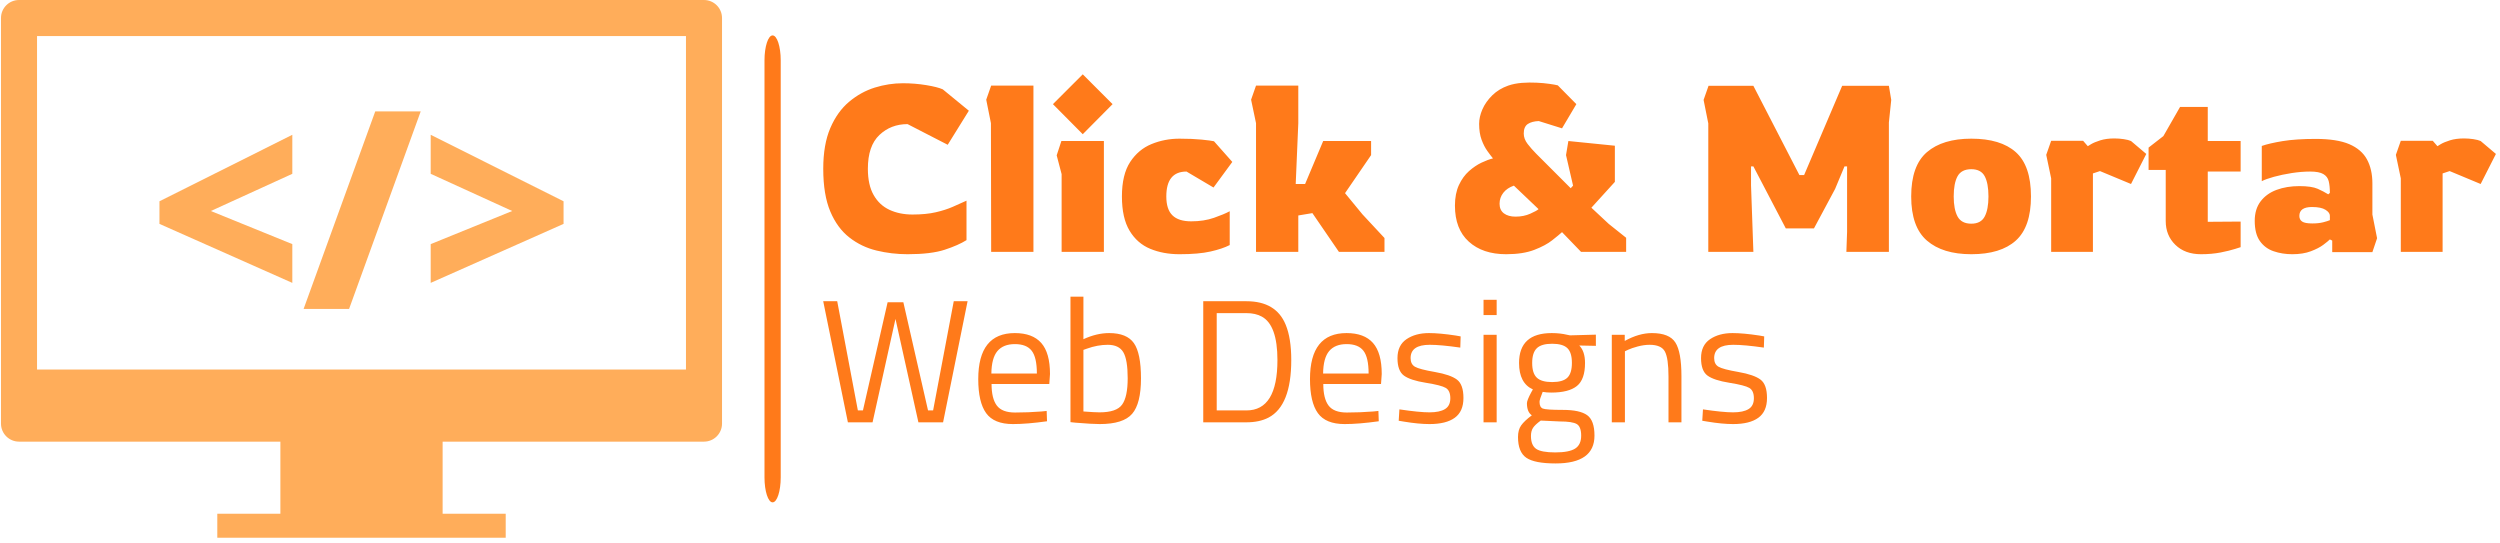
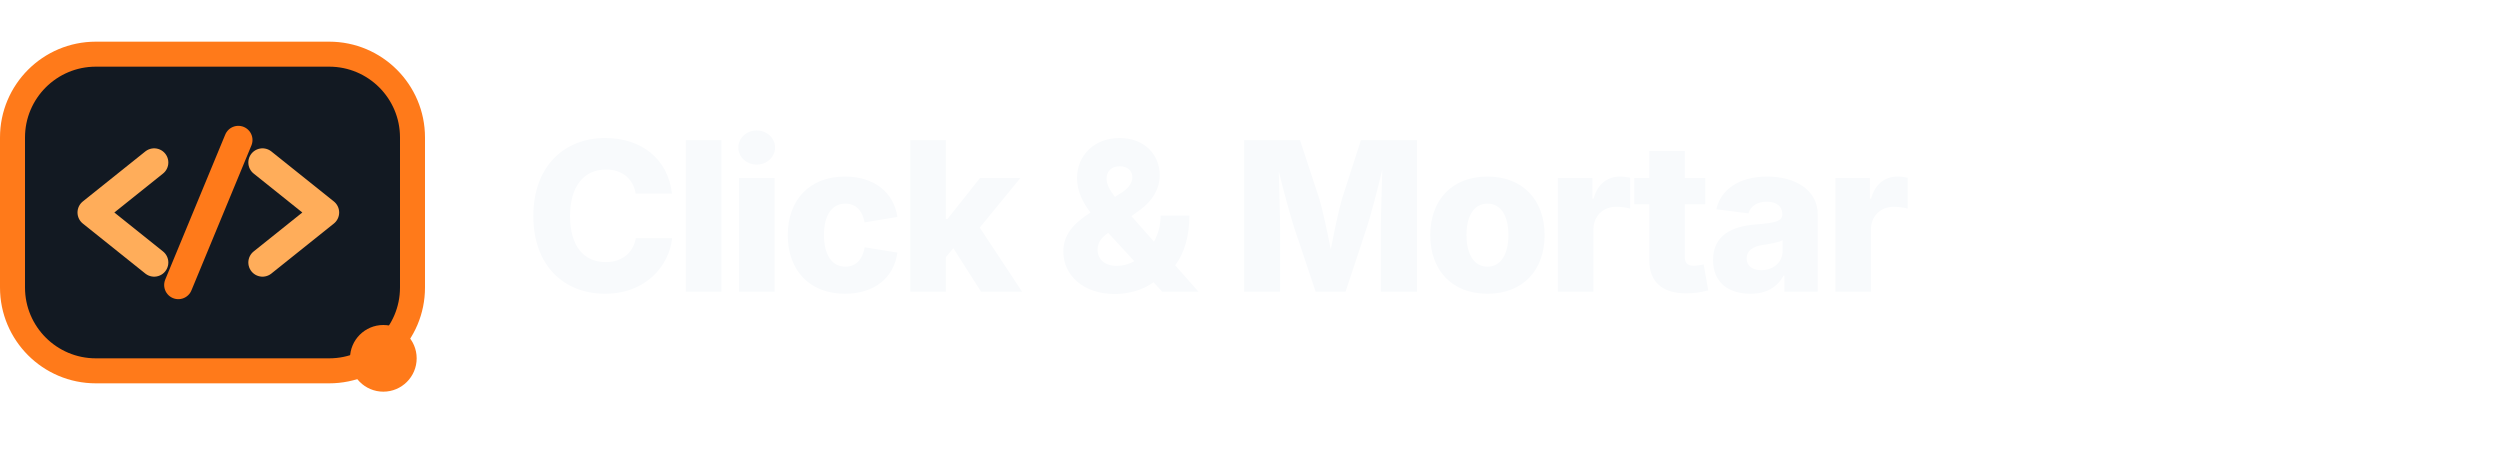
- <svg xmlns="http://www.w3.org/2000/svg" version="1.1" width="2000" height="434" viewBox="0 0 2000 434">
-   <g transform="matrix(1,0,0,1,-1.212121,-0.6892836)">
-     <svg viewBox="0 0 396 86" data-background-color="#ffffff" preserveAspectRatio="xMidYMid meet" height="434" width="2000">
-       <g id="tight-bounds" transform="matrix(1,0,0,1,0.24,0.1365862)">
-         <svg viewBox="0 0 395.52 85.249" height="85.249" width="395.52">
-           <g>
-             <svg viewBox="0 0 589.921 127.149" height="85.249" width="395.52">
-               <g>
-                 <rect width="3.836" height="110.405" x="180.524" y="8.372" fill="#ff7a1a" opacity="1" stroke-width="0" stroke="transparent" fill-opacity="1" class="rect-qz-0" data-fill-palette-color="primary" rx="1%" id="qz-0" data-palette-color="#ff7a1a" />
-               </g>
-               <g transform="matrix(1,0,0,1,194.4011,17.57274)">
-                 <svg viewBox="0 0 395.52 92.004" height="92.004" width="395.52">
-                   <g id="textblocktransform">
-                     <svg viewBox="0 0 395.52 92.004" height="92.004" width="395.52" id="textblock">
-                       <g>
-                         <svg viewBox="0 0 395.52 42.534" height="42.534" width="395.52">
-                           <g transform="matrix(1,0,0,1,0,0)">
-                             <svg width="395.52" viewBox="2 -37.8 356.12 38.3" height="42.534" data-palette-color="#ff7a1a">
-                               <path d="M19.95 0.5L19.95 0.5Q16.55 0.5 13.35-0.28 10.15-1.05 7.58-3.05 5-5.05 3.5-8.6 2-12.15 2-17.7L2-17.7Q2-22.85 3.5-26.35 5-29.85 7.5-31.95 10-34.05 12.98-34.98 15.95-35.9 18.95-35.9L18.95-35.9Q21.5-35.9 23.93-35.5 26.35-35.1 27.45-34.6L27.45-34.6 33-30.05 28.5-22.8 19.95-27.2Q16.4-27.2 13.95-24.88 11.5-22.55 11.5-17.7L11.5-17.7Q11.5-14.25 12.73-12.1 13.95-9.95 16.1-8.95 18.25-7.95 21-7.95L21-7.95Q23.9-7.95 25.95-8.43 28-8.9 29.55-9.58 31.1-10.25 32.5-10.9L32.5-10.9 32.5-2.5Q30.75-1.4 27.85-0.45 24.95 0.5 19.95 0.5ZM46.75 0L37.75 0 37.7-27.4 36.7-32.4 37.75-35.4 46.75-35.4 46.75 0ZM63.6-31.45L57.25-25.05 50.9-31.45 57.25-37.8 63.6-31.45ZM61.75 0L52.75 0 52.75-16.55 51.7-20.55 52.7-23.6 61.75-23.6 61.75 0ZM77.84 0.5L77.84 0.5Q74.39 0.5 71.62-0.65 68.84-1.8 67.22-4.5 65.59-7.2 65.59-11.8L65.59-11.8Q65.59-16.45 67.34-19.13 69.09-21.8 71.89-22.95 74.69-24.1 77.84-24.1L77.84-24.1Q80.59-24.1 82.57-23.9 84.54-23.7 85.19-23.55L85.19-23.55 89.09-19.15 85.09-13.7 79.34-17.1Q75.04-17.1 75.04-11.8L75.04-11.8Q75.04-9.05 76.34-7.78 77.64-6.5 80.34-6.5L80.34-6.5Q83.04-6.5 85.19-7.25 87.34-8 88.54-8.65L88.54-8.65 88.54-1.45Q86.99-0.65 84.47-0.08 81.94 0.5 77.84 0.5ZM103.14 0L94.14 0 94.14-27.4 93.09-32.4 94.14-35.4 103.14-35.4 103.14-27.4 102.59-14.45 104.59-14.45 108.44-23.6 118.64-23.6 118.64-20.6 113.09-12.5 116.79-8 121.49-2.95 121.49 0 111.79 0 106.14-8.25 103.14-7.75 103.14 0ZM147.39 0.5L147.39 0.5Q142.39 0.5 139.44-2.18 136.49-4.85 136.49-9.85L136.49-9.85Q136.49-12.4 137.34-14.23 138.19-16.05 139.49-17.2 140.79-18.35 142.16-19 143.54-19.65 144.59-19.9L144.59-19.9Q144.09-20.5 143.39-21.48 142.69-22.45 142.16-23.88 141.64-25.3 141.64-27.25L141.64-27.25Q141.64-28.75 142.34-30.35 143.04-31.95 144.44-33.33 145.84-34.7 147.84-35.4L147.84-35.4Q149.14-35.85 150.74-35.98 152.34-36.1 153.86-36.02 155.39-35.95 156.61-35.77 157.84-35.6 158.39-35.45L158.39-35.45 162.34-31.45 159.29-26.3 154.34-27.85Q152.89-27.8 152.01-27.23 151.14-26.65 151.14-25.2L151.14-25.2Q151.14-24.05 151.96-22.98 152.79-21.9 153.79-20.9L153.79-20.9 161.14-13.55 161.64-14.1 160.14-20.6 160.64-23.6 170.54-22.6 170.54-14.9 165.54-9.4 169.24-5.95 172.94-3 172.94 0 163.34 0 159.29-4.2Q158.64-3.6 157.21-2.48 155.79-1.35 153.39-0.43 150.99 0.5 147.39 0.5ZM149.39-7.5L149.39-7.5Q151.14-7.5 152.54-8.13 153.94-8.75 154.29-9.1L154.29-9.1 149.04-14.1Q147.59-13.6 146.79-12.58 145.99-11.55 145.99-10.25L145.99-10.25Q145.99-8.9 146.91-8.2 147.84-7.5 149.39-7.5ZM200.03 0L190.43 0 190.43-27.35 189.43-32.35 190.48-35.35 200.03-35.35 209.83-16.35 210.83-16.35 218.93-35.35 228.88-35.35 229.38-32.35 228.88-27.55 228.88 0 219.83 0 219.98-4.25 219.98-18.2 219.43-18.2 217.43-13.4 212.93-5 206.93-5 200.03-18.2 199.53-18.2 199.53-14.15 200.03 0ZM246.43 0.5L246.43 0.5Q240.33 0.5 236.98-2.4 233.63-5.3 233.63-11.8L233.63-11.8Q233.63-18.35 236.98-21.23 240.33-24.1 246.43-24.1L246.43-24.1Q252.68-24.1 255.9-21.23 259.13-18.35 259.13-11.8L259.13-11.8Q259.13-5.3 255.9-2.4 252.68 0.5 246.43 0.5ZM246.43-6L246.43-6Q248.48-6 249.28-7.53 250.08-9.05 250.08-11.8L250.08-11.8Q250.08-14.6 249.28-16.1 248.48-17.6 246.43-17.6L246.43-17.6Q244.33-17.6 243.5-16.1 242.68-14.6 242.68-11.8L242.68-11.8Q242.68-9.05 243.5-7.53 244.33-6 246.43-6ZM272.32 0L263.43 0 263.43-15.65 262.38-20.65 263.43-23.65 270.23-23.65 271.23-22.5Q271.23-22.5 271.93-22.93 272.63-23.35 273.9-23.75 275.18-24.15 276.88-24.15L276.88-24.15Q277.88-24.15 278.88-24 279.88-23.85 280.43-23.6L280.43-23.6 283.68-20.85 280.43-14.45 273.82-17.2 272.32-16.7 272.32 0ZM295.32 0.5L295.32 0.5Q291.92 0.5 289.87-1.5 287.82-3.5 287.82-6.55L287.82-6.55 287.82-17.45 284.17-17.45 284.17-22.2 287.32-24.65 290.87-30.85 296.77-30.85 296.77-23.6 303.77-23.6 303.77-17.1 296.77-17.1 296.77-6.4 303.77-6.45 303.77-1Q303.77-1 302.6-0.63 301.42-0.25 299.52 0.13 297.62 0.5 295.32 0.5ZM314.77 0.5L314.77 0.5Q312.62 0.5 310.8-0.13 308.97-0.75 307.87-2.3 306.77-3.85 306.77-6.6L306.77-6.6Q306.77-9.1 308.02-10.75 309.27-12.4 311.42-13.2 313.57-14 316.27-14L316.27-14Q318.87-14 320.17-13.43 321.47-12.85 322.42-12.25L322.42-12.25 322.77-12.55Q322.77-14.05 322.52-15.05 322.27-16.05 321.37-16.57 320.47-17.1 318.57-17.1L318.57-17.1Q316.72-17.1 314.65-16.78 312.57-16.45 310.85-15.98 309.12-15.5 308.27-15.05L308.27-15.05 308.27-22.55Q309.82-23.1 312.7-23.58 315.57-24.05 319.77-24.05L319.77-24.05Q324.27-24.05 326.9-22.93 329.52-21.8 330.67-19.68 331.82-17.55 331.82-14.6L331.82-14.6 331.82-7.95 332.82-2.9 331.82 0.05 323.27 0.05 323.27-2.4 322.77-2.65Q322.37-2.25 321.37-1.5 320.37-0.75 318.72-0.13 317.07 0.5 314.77 0.5ZM319.02-6.05L319.02-6.05Q320.37-6.05 321.35-6.3 322.32-6.55 322.77-6.75L322.77-6.75 322.77-7.7Q322.77-8.35 321.85-8.95 320.92-9.55 318.97-9.55L318.97-9.55Q316.27-9.55 316.27-7.65L316.27-7.65Q316.27-6.85 316.87-6.45 317.47-6.05 319.02-6.05ZM346.77 0L337.87 0 337.87-15.65 336.82-20.65 337.87-23.65 344.67-23.65 345.67-22.5Q345.67-22.5 346.37-22.93 347.07-23.35 348.34-23.75 349.62-24.15 351.32-24.15L351.32-24.15Q352.32-24.15 353.32-24 354.32-23.85 354.87-23.6L354.87-23.6 358.12-20.85 354.87-14.45 348.27-17.2 346.77-16.7 346.77 0Z" opacity="1" transform="matrix(1,0,0,1,0,0)" fill="#ff7a1a" class="wordmark-text-0" data-fill-palette-color="primary" id="text-0" />
-                             </svg>
-                           </g>
-                         </svg>
-                       </g>
-                       <g transform="matrix(1,0,0,1,0,52.57502)">
-                         <svg viewBox="0 0 223.168 39.429" height="39.429" width="223.168">
-                           <g transform="matrix(1,0,0,1,0,0)">
-                             <svg width="223.168" viewBox="1.5 -35.9 269.68 47.65" height="39.429" data-palette-color="#ff7a1a">
-                               <path d="M8.55 0L1.5-34.6 5.5-34.6 11.4-3.4 12.85-3.4 19.9-34.3 24.4-34.3 31.45-3.4 32.9-3.4 38.8-34.6 42.75-34.6 35.75 0 28.7 0 22.15-29.55 15.6 0 8.55 0ZM63.9-3.1L63.9-3.1 65.35-3.25 65.45-0.3Q59.75 0.5 55.7 0.5L55.7 0.5Q50.3 0.5 48.05-2.63 45.8-5.75 45.8-12.35L45.8-12.35Q45.8-25.5 56.25-25.5L56.25-25.5Q61.3-25.5 63.8-22.68 66.3-19.85 66.3-13.8L66.3-13.8 66.1-10.95 49.6-10.95Q49.6-6.8 51.1-4.8 52.6-2.8 56.32-2.8 60.05-2.8 63.9-3.1ZM49.55-13.95L62.55-13.95Q62.55-18.55 61.07-20.45 59.6-22.35 56.27-22.35 52.95-22.35 51.27-20.35 49.6-18.35 49.55-13.95L49.55-13.95ZM83.2-25.5L83.2-25.5Q88.25-25.5 90.27-22.63 92.3-19.75 92.3-12.55 92.3-5.35 89.77-2.43 87.25 0.5 80.5 0.5L80.5 0.5Q78.4 0.5 73.55 0.1L73.55 0.1 72.15-0.05 72.15-35.9 75.85-35.9 75.85-23.75Q79.65-25.5 83.2-25.5ZM80.45-2.85L80.45-2.85Q85.35-2.85 86.92-5.08 88.5-7.3 88.5-12.6 88.5-17.9 87.25-20.03 86-22.15 82.8-22.15L82.8-22.15Q79.9-22.15 76.85-21.05L76.85-21.05 75.85-20.7 75.85-3.1Q79.1-2.85 80.45-2.85ZM122.44 0L122.44 0 110.09 0 110.09-34.6 122.44-34.6Q130.89-34.6 133.64-27.9L133.64-27.9Q135.24-24.05 135.24-17.8L135.24-17.8Q135.24-4.75 128.74-1.35L128.74-1.35Q126.14 0 122.44 0ZM131.29-17.8L131.29-17.8Q131.29-27.75 126.84-30.2L126.84-30.2Q125.04-31.2 122.44-31.2L122.44-31.2 113.94-31.2 113.94-3.4 122.44-3.4Q131.29-3.4 131.29-17.8ZM158.69-3.1L158.69-3.1 160.14-3.25 160.24-0.3Q154.54 0.5 150.49 0.5L150.49 0.5Q145.09 0.5 142.84-2.63 140.59-5.75 140.59-12.35L140.59-12.35Q140.59-25.5 151.04-25.5L151.04-25.5Q156.09-25.5 158.59-22.68 161.09-19.85 161.09-13.8L161.09-13.8 160.89-10.95 144.39-10.95Q144.39-6.8 145.89-4.8 147.39-2.8 151.11-2.8 154.84-2.8 158.69-3.1ZM144.34-13.95L157.34-13.95Q157.34-18.55 155.86-20.45 154.39-22.35 151.06-22.35 147.74-22.35 146.06-20.35 144.39-18.35 144.34-13.95L144.34-13.95ZM174.79-22.15L174.79-22.15Q169.34-22.15 169.34-18.35L169.34-18.35Q169.34-16.6 170.59-15.88 171.84-15.15 176.29-14.38 180.74-13.6 182.59-12.2 184.44-10.8 184.44-6.95 184.44-3.1 181.96-1.3 179.49 0.5 174.74 0.5L174.74 0.5Q171.64 0.5 167.44-0.2L167.44-0.2 165.94-0.45 166.14-3.7Q171.84-2.85 174.74-2.85 177.64-2.85 179.16-3.78 180.69-4.7 180.69-6.88 180.69-9.05 179.39-9.83 178.09-10.6 173.69-11.3 169.29-12 167.44-13.35 165.59-14.7 165.59-18.35 165.59-22 168.16-23.75 170.74-25.5 174.59-25.5L174.59-25.5Q177.64-25.5 182.24-24.8L182.24-24.8 183.64-24.55 183.54-21.35Q177.99-22.15 174.79-22.15ZM193.93 0L190.18 0 190.18-25 193.93-25 193.93 0ZM193.93-30.65L190.18-30.65 190.18-35 193.93-35 193.93-30.65ZM210.78 11.75L210.78 11.75Q204.78 11.75 202.41 10.13 200.03 8.5 200.03 4.2L200.03 4.2Q200.03 2.15 200.93 0.88 201.83-0.4 203.98-2L203.98-2Q202.58-2.95 202.58-5.45L202.58-5.45Q202.58-6.3 203.83-8.6L203.83-8.6 204.28-9.4Q200.33-11.2 200.33-16.95L200.33-16.95Q200.33-25.5 209.68-25.5L209.68-25.5Q212.08-25.5 214.13-25L214.13-25 214.88-24.85 222.28-25.05 222.28-21.85 217.53-21.95Q219.18-20.3 219.18-16.95L219.18-16.95Q219.18-12.25 216.86-10.38 214.53-8.5 209.53-8.5L209.53-8.5Q208.18-8.5 207.08-8.7L207.08-8.7Q206.18-6.5 206.18-5.85L206.18-5.85Q206.18-4.3 207.13-3.93 208.08-3.55 212.88-3.55 217.68-3.55 219.78-2.05 221.88-0.55 221.88 3.8L221.88 3.8Q221.88 11.75 210.78 11.75ZM203.73 3.9L203.73 3.9Q203.73 6.55 205.21 7.58 206.68 8.6 210.66 8.6 214.63 8.6 216.36 7.5 218.08 6.4 218.08 3.83 218.08 1.25 216.83 0.5 215.58-0.25 211.93-0.25L211.93-0.25 206.53-0.5Q204.88 0.7 204.31 1.6 203.73 2.5 203.73 3.9ZM204.08-16.95Q204.08-14 205.41-12.75 206.73-11.5 209.78-11.5 212.83-11.5 214.13-12.75 215.43-14 215.43-16.98 215.43-19.95 214.13-21.2 212.83-22.45 209.78-22.45 206.73-22.45 205.41-21.18 204.08-19.9 204.08-16.95ZM230.58-20.3L230.58 0 226.83 0 226.83-25 230.53-25 230.53-23.25Q234.58-25.5 238.28-25.5L238.28-25.5Q243.28-25.5 245-22.8 246.73-20.1 246.73-13.2L246.73-13.2 246.73 0 243.03 0 243.03-13.1Q243.03-18.3 242-20.23 240.98-22.15 237.63-22.15L237.63-22.15Q236.03-22.15 234.25-21.68 232.48-21.2 231.53-20.75L231.53-20.75 230.58-20.3ZM261.53-22.15L261.53-22.15Q256.08-22.15 256.08-18.35L256.08-18.35Q256.08-16.6 257.33-15.88 258.58-15.15 263.03-14.38 267.48-13.6 269.33-12.2 271.18-10.8 271.18-6.95 271.18-3.1 268.7-1.3 266.23 0.5 261.48 0.5L261.48 0.5Q258.38 0.5 254.18-0.2L254.18-0.2 252.68-0.45 252.88-3.7Q258.58-2.85 261.48-2.85 264.38-2.85 265.9-3.78 267.43-4.7 267.43-6.88 267.43-9.05 266.13-9.83 264.83-10.6 260.43-11.3 256.03-12 254.18-13.35 252.33-14.7 252.33-18.35 252.33-22 254.9-23.75 257.48-25.5 261.33-25.5L261.33-25.5Q264.38-25.5 268.98-24.8L268.98-24.8 270.38-24.55 270.28-21.35Q264.73-22.15 261.53-22.15Z" opacity="1" transform="matrix(1,0,0,1,0,0)" fill="#ff7a1a" class="slogan-text-1" data-fill-palette-color="secondary" id="text-1" />
-                             </svg>
-                           </g>
-                         </svg>
-                       </g>
-                     </svg>
-                   </g>
-                 </svg>
-               </g>
-               <g>
-                 <svg viewBox="0 0 170.483 127.149" height="127.149" width="170.483">
-                   <g>
-                     <svg version="1.1" x="0" y="0" viewBox="14 19 80 59.665" enable-background="new 0 0 108.121 99.421" xml:space="preserve" width="170.483" height="127.149" class="icon-icon-0" data-fill-palette-color="accent" id="icon-0">
-                       <g fill="#ffad5a" data-fill-palette-color="accent" />
-                       <g fill="#ffad5a" data-fill-palette-color="accent" />
-                       <g fill="#ffad5a" data-fill-palette-color="accent" />
-                       <g fill="#ffad5a" data-fill-palette-color="accent" />
-                       <path d="M92 19H16c-1.104 0-2 0.896-2 2v45c0 1.104 0.896 2 2 2h76c1.104 0 2-0.896 2-2V21C94 19.896 93.104 19 92 19zM90 60H18V23h72V60z" fill="#ffad5a" data-fill-palette-color="accent" />
-                       <rect x="45" y="66" width="18" height="12" fill="#ffad5a" data-fill-palette-color="accent" />
-                       <rect x="38" y="76" width="32" height="3" fill="#ffad5a" data-fill-palette-color="accent" />
-                       <g fill="#ffad5a" data-fill-palette-color="accent">
-                         <path d="M46.324 50.387L31.583 43.84v-2.508l14.741-7.377v4.33l-9.04 4.126 9.04 3.674V50.387z" fill="#ffad5a" data-fill-palette-color="accent" />
-                         <path d="M60.569 31.359l-7.947 21.915h-5.045l7.947-21.915H60.569z" fill="#ffad5a" data-fill-palette-color="accent" />
-                         <path d="M61.677 46.085l9.041-3.674-9.041-4.126v-4.33l14.741 7.377v2.508l-14.741 6.546V46.085z" fill="#ffad5a" data-fill-palette-color="accent" />
-                       </g>
-                     </svg>
-                   </g>
-                 </svg>
-               </g>
-             </svg>
-           </g>
-           <defs />
-         </svg>
-         <rect width="395.52" height="85.249" fill="none" stroke="none" visibility="hidden" />
-       </g>
-     </svg>
+ <svg xmlns="http://www.w3.org/2000/svg" viewBox="0 0 300 56" role="img" aria-labelledby="title desc">
+   <g fill="none" fill-rule="evenodd">
+     <rect x="1.5" y="6.5" width="48" height="38" rx="10" fill="#121922" stroke="#ff7a1a" stroke-width="3" />
+     <path d="M18.5 19.5 11 25.5l7.5 6" stroke="#ffad5a" stroke-width="3.4" stroke-linecap="round" stroke-linejoin="round" />
+     <path d="m31.5 19.5 7.5 6-7.5 6" stroke="#ffad5a" stroke-width="3.4" stroke-linecap="round" stroke-linejoin="round" />
+     <path d="m28.6 16.8-7.2 17.4" stroke="#ff7a1a" stroke-width="3.4" stroke-linecap="round" />
+     <circle cx="46" cy="43" r="4" fill="#ff7a1a" />
+     <text x="63" y="35" fill="#f8fafc" font-family="Inter, Arial, Helvetica, sans-serif" font-size="25" font-weight="800" letter-spacing="-0.7">Click &amp; Mortar</text>
  </g>
</svg>
